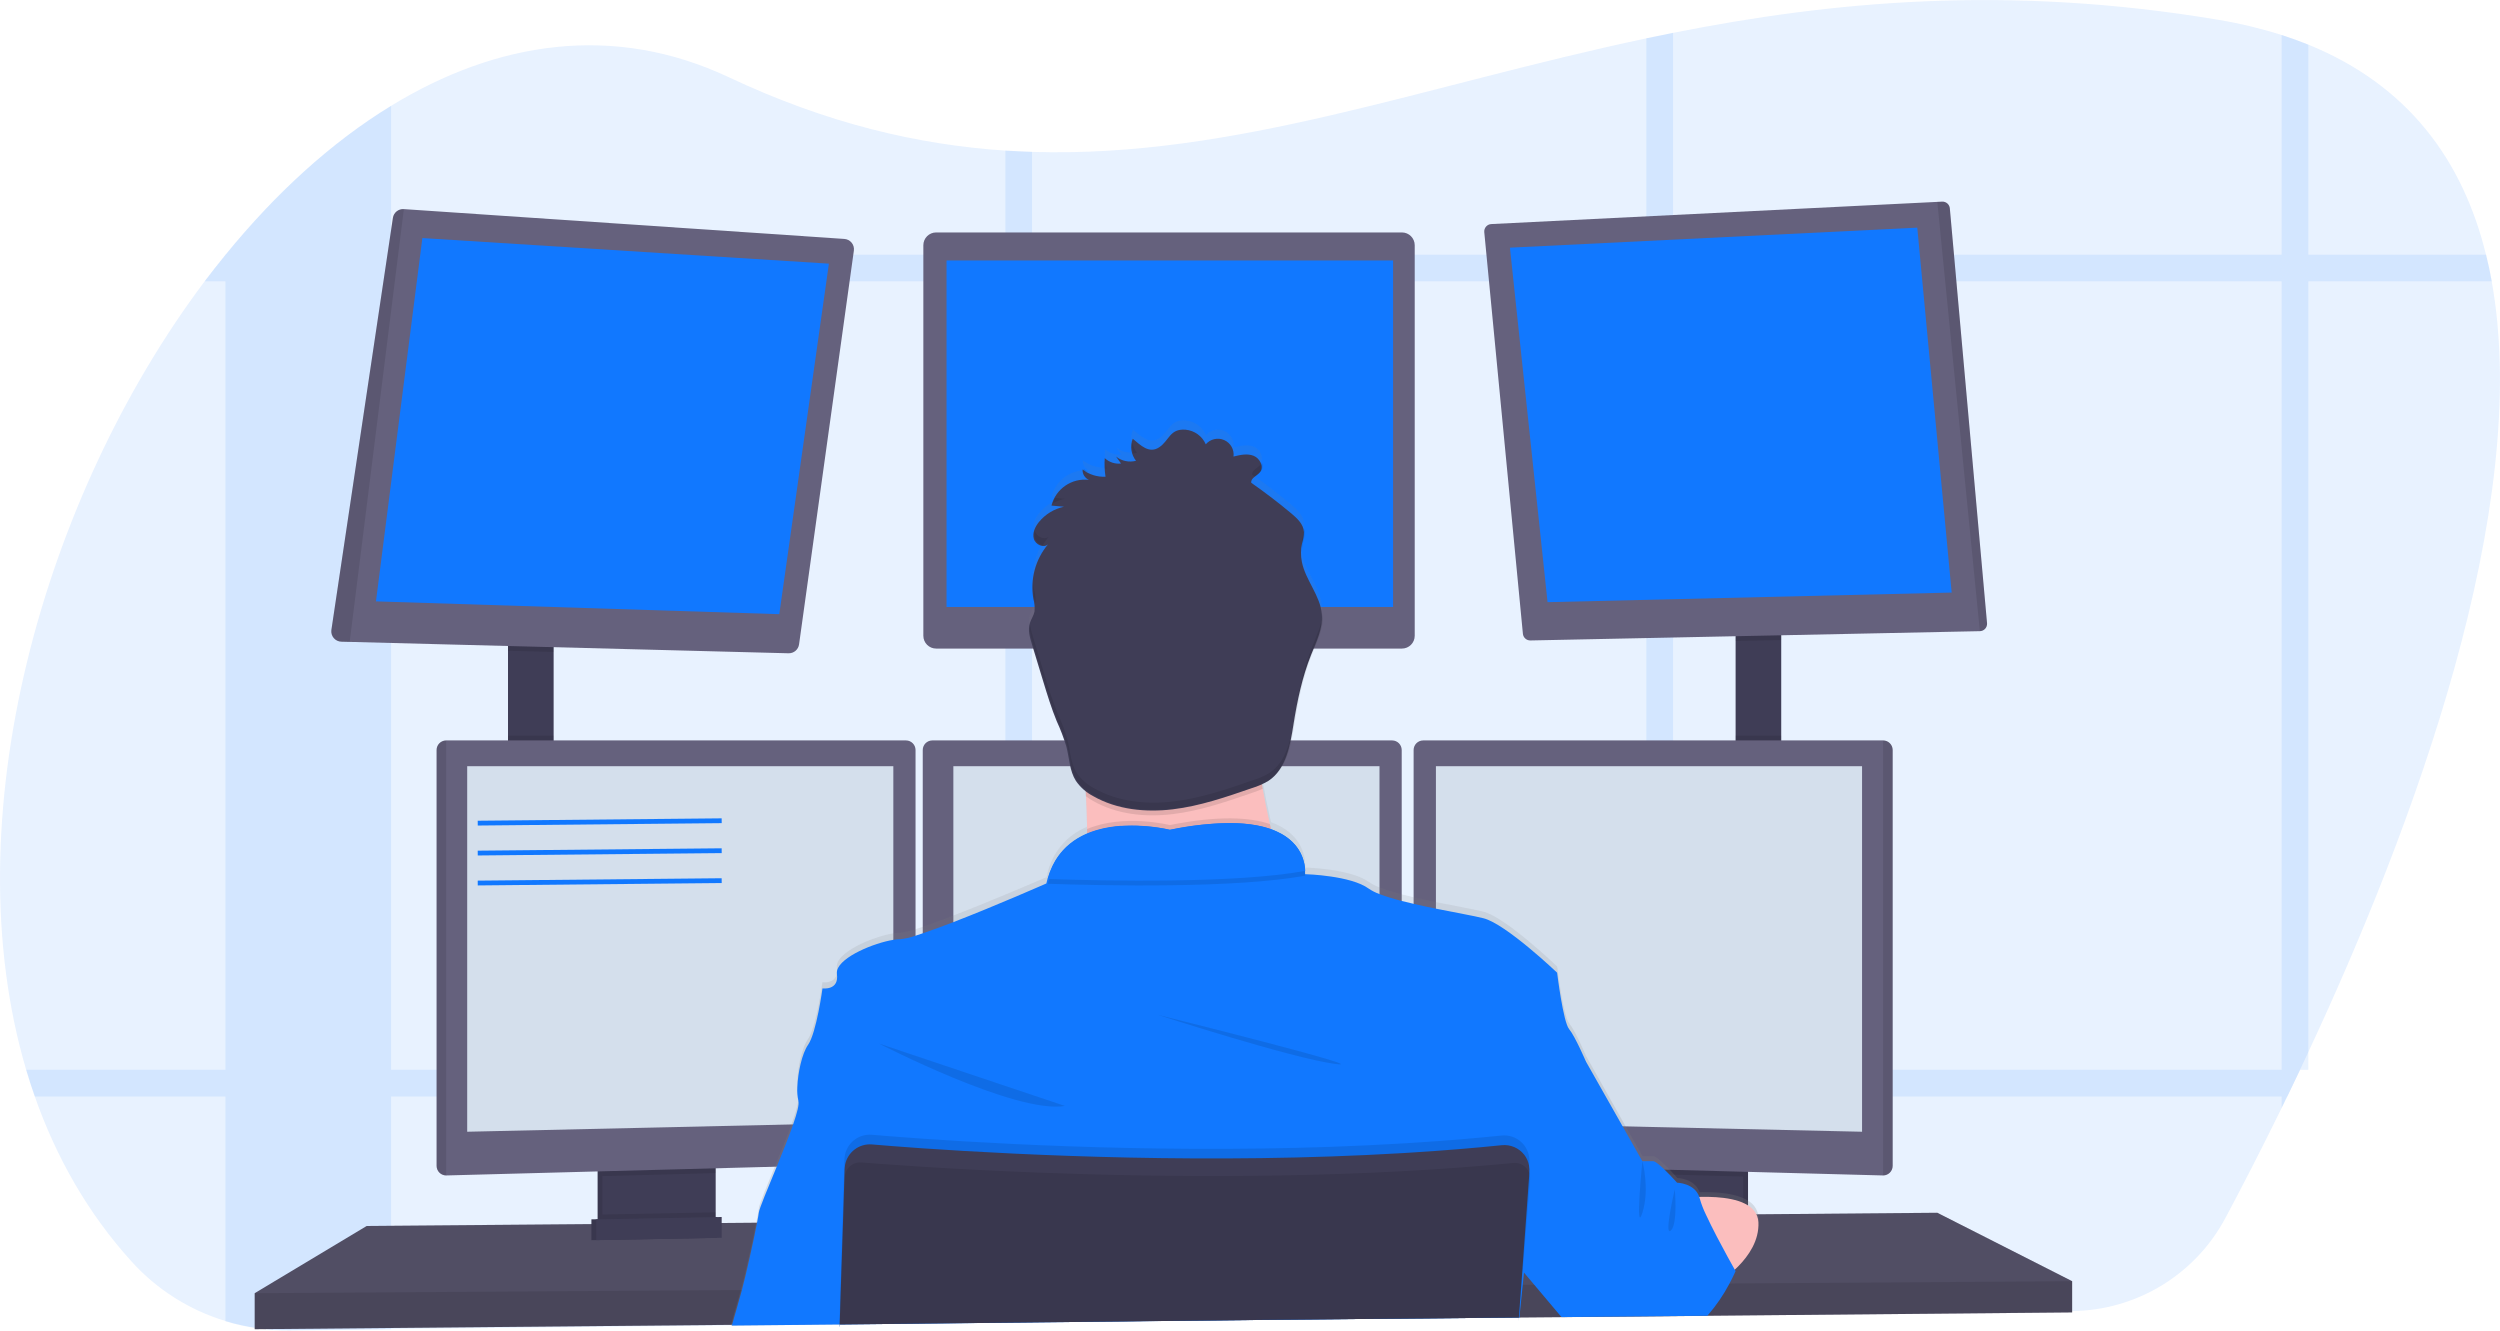
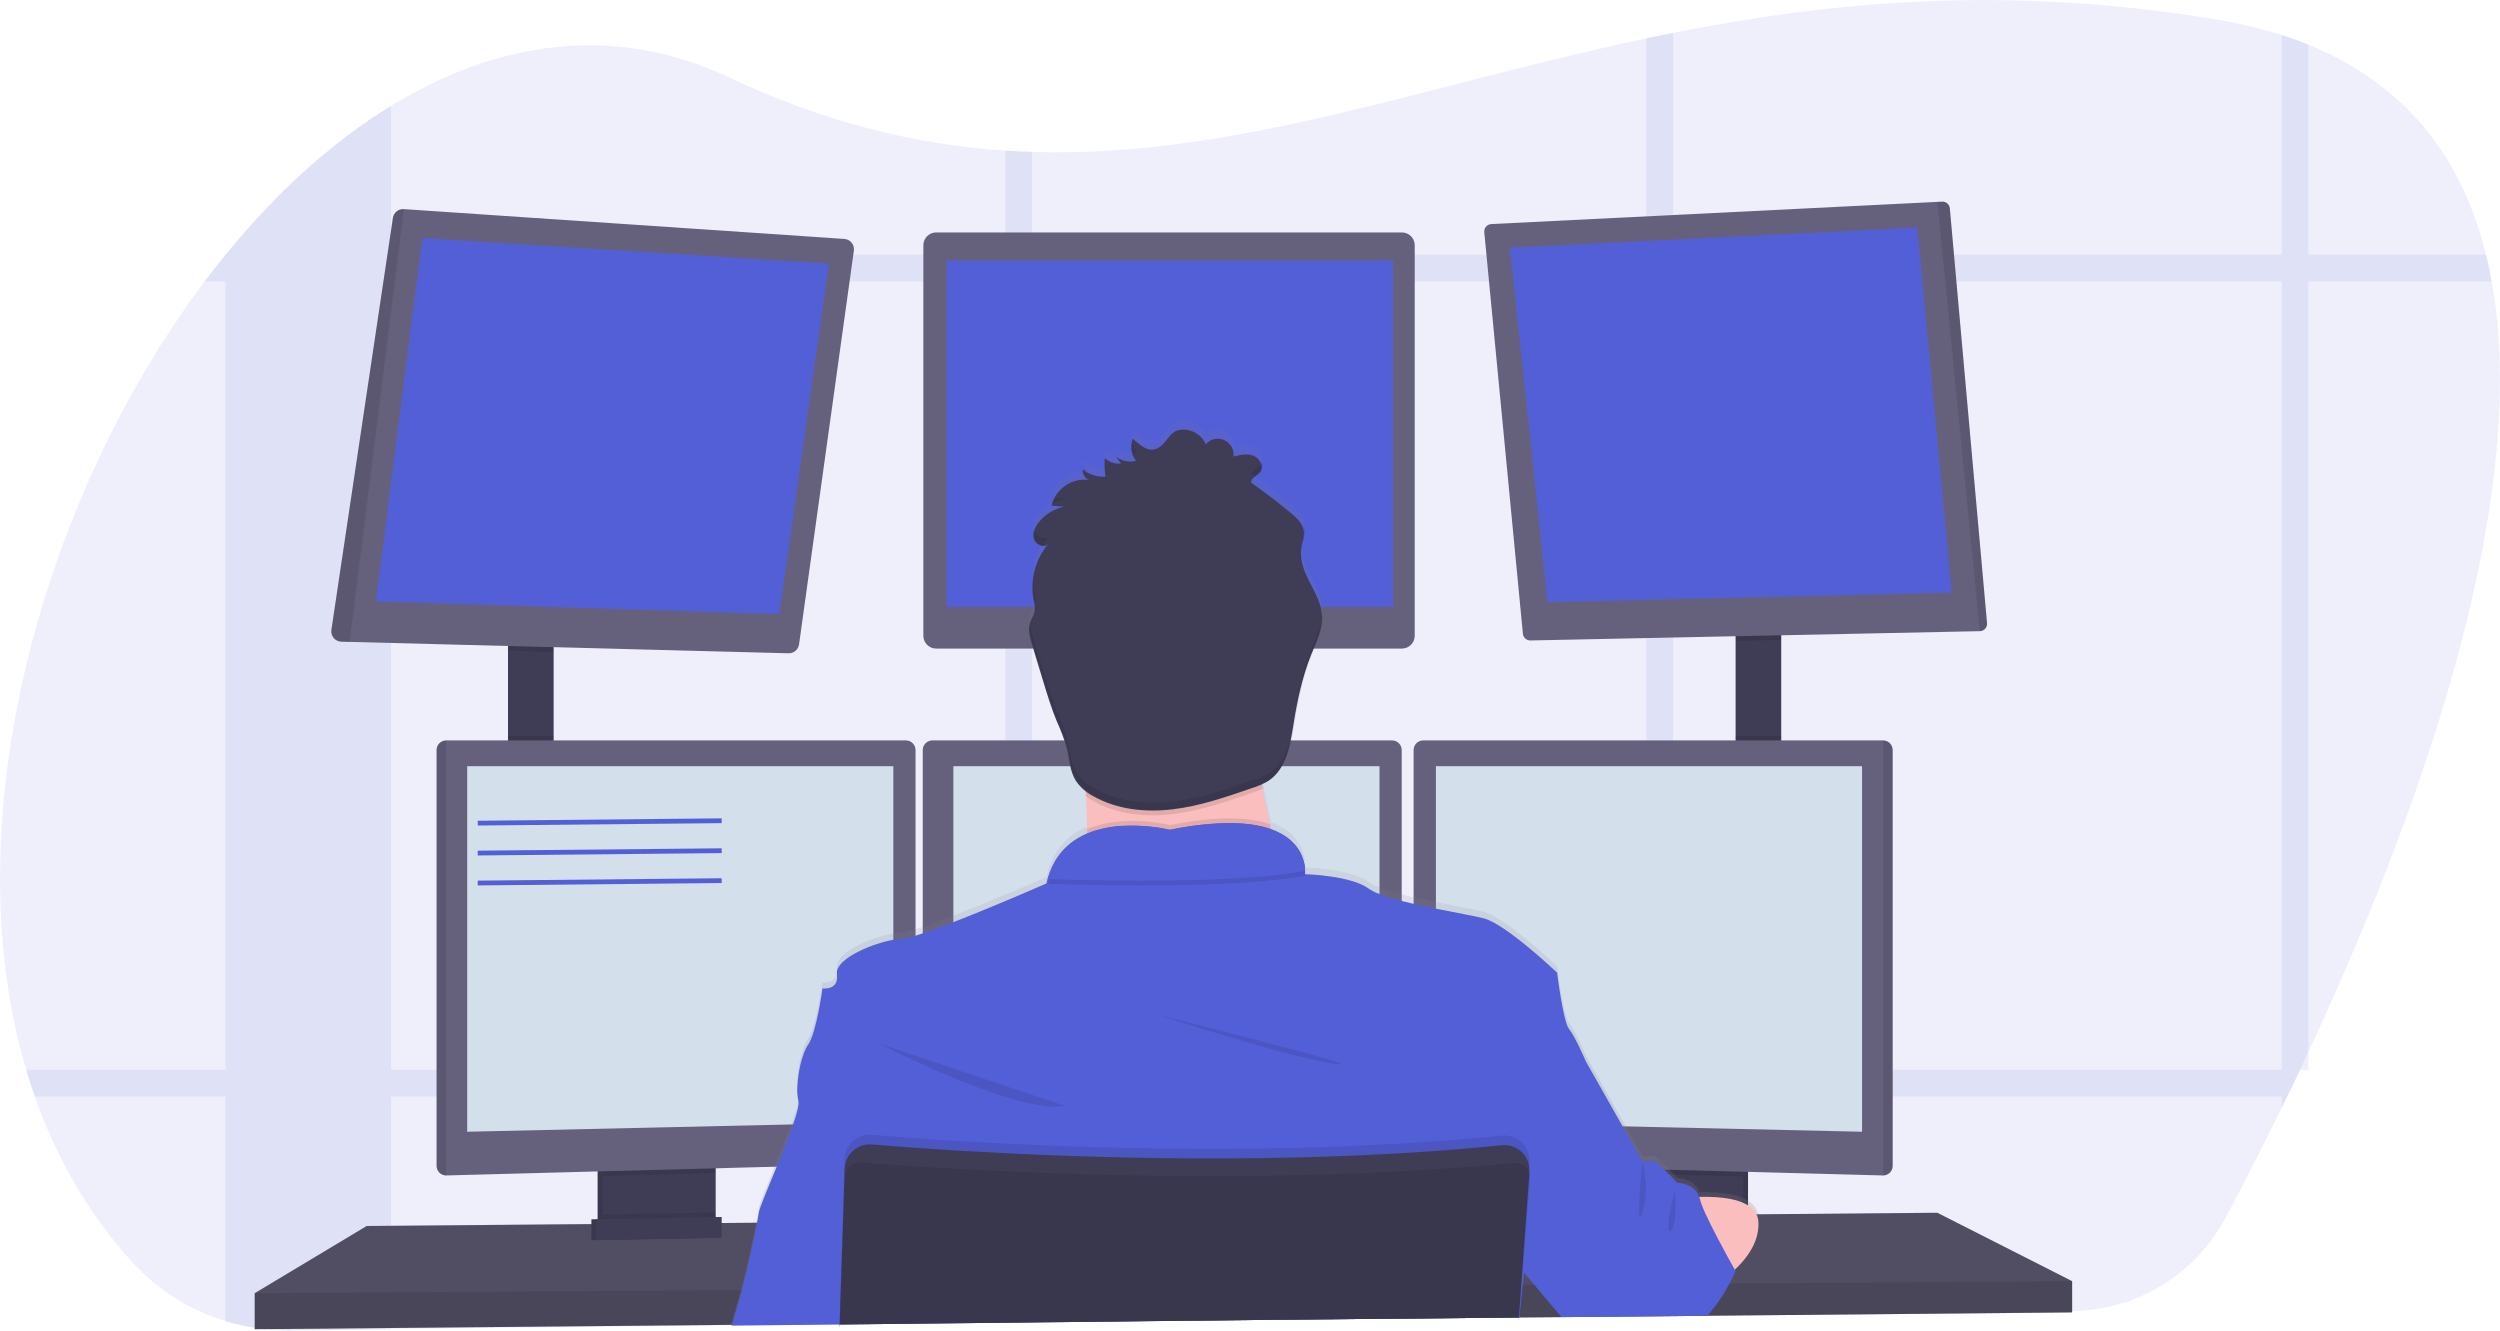
<svg xmlns="http://www.w3.org/2000/svg" height="554.17" viewBox="0 0 1041.32 554.17" width="1041.32">
  <linearGradient id="a" gradientUnits="userSpaceOnUse" x1="597.75" x2="597.75" y1="725.44" y2="347.69">
    <stop offset="0" stop-color="#808080" stop-opacity=".25" />
    <stop offset=".54" stop-color="#808080" stop-opacity=".12" />
    <stop offset="1" stop-color="#808080" stop-opacity=".1" />
  </linearGradient>
-   <path d="m1040.82 611.12q-1.74 3.75-3.47 7.4-2.7 5.67-5.33 11.12c-.78 1.61-1.56 3.19-2.32 4.77-8.6 17.57-16.63 33.11-23.45 45.89a73.21 73.21 0 0 1 -63.81 38.7l-151.65 1.65h-1.6l-13 .14-11.12.12-34.1.37h-1.38l-17.36.19h-.53l-107 1.16-95.51 1-11.11.12-69 .75h-.08l-44.75.48h-.48l-141.5 1.53-42.33.46a88.07 88.07 0 0 1 -26.67-3.82 86.39 86.39 0 0 1 -39.09-24.75c-18.18-20.03-31.43-43.4-40.33-68.76q-1.93-5.49-3.6-11.12c-30.81-104.15 6.75-238.52 74.35-328.44q4.25-5.64 8.64-11l.07-.08c20.79-25.52 44.1-46.84 68.93-62 44-26.91 92.75-34.49 140.7-11.9 40.57 19.12 78.45 28.11 115.17 30.55 3.71.24 7.42.42 11.11.53 84.23 2.65 163.17-27.7 255.87-47.29 3.69-.78 7.39-1.55 11.12-2.28 66.13-13.16 139.49-20.1 226.73-5.51a189.09 189.09 0 0 1 26.76 6.4q5.77 1.86 11.12 4c41.64 16.94 64.35 48.24 74 87.46q1.37 5.46 2.37 11.11c17.11 94.34-33 228.16-76.37 321.05z" fill="#1178ff" opacity=".1" transform="translate(-79.34 -172.91)" />
-   <g fill="#1178ff" opacity=".1" transform="translate(-79.34 -172.91)">
+   <path d="m1040.82 611.12q-1.74 3.75-3.47 7.4-2.7 5.67-5.33 11.12c-.78 1.61-1.56 3.19-2.32 4.77-8.6 17.57-16.63 33.11-23.45 45.89a73.21 73.21 0 0 1 -63.81 38.7l-151.65 1.65h-1.6l-13 .14-11.12.12-34.1.37h-1.38l-17.36.19h-.53l-107 1.16-95.51 1-11.11.12-69 .75h-.08l-44.75.48h-.48l-141.5 1.53-42.33.46a88.07 88.07 0 0 1 -26.67-3.82 86.39 86.39 0 0 1 -39.09-24.75c-18.18-20.03-31.43-43.4-40.33-68.76q-1.93-5.49-3.6-11.12c-30.81-104.15 6.75-238.52 74.35-328.44q4.25-5.64 8.64-11l.07-.08c20.79-25.52 44.1-46.84 68.93-62 44-26.91 92.75-34.49 140.7-11.9 40.57 19.12 78.45 28.11 115.17 30.55 3.71.24 7.42.42 11.11.53 84.23 2.65 163.17-27.7 255.87-47.29 3.69-.78 7.39-1.55 11.12-2.28 66.13-13.16 139.49-20.1 226.73-5.51a189.09 189.09 0 0 1 26.76 6.4q5.77 1.86 11.12 4c41.64 16.94 64.35 48.24 74 87.46q1.37 5.46 2.37 11.11c17.11 94.34-33 228.16-76.37 321.05z" fill="#535fd7" opacity=".1" transform="translate(-79.34 -172.91)" />
+   <g fill="#535fd7" opacity=".1" transform="translate(-79.34 -172.91)">
    <path d="m242.24 217v509.62l-42.33.46a88.07 88.07 0 0 1 -26.67-3.82v-444.26h.07c20.79-25.55 44.1-46.87 68.93-62z" />
    <path d="m1117.24 290.08h-952.64q4.25-5.64 8.64-11v-.08h941.63q1.37 5.43 2.37 11.08z" />
    <path d="m1040.82 191.51v427h-3.47q-2.7 5.67-5.33 11.12c-.78 1.61-1.56 3.19-2.32 4.77v-446.93q5.77 1.86 11.12 4.04z" />
    <path d="m776.21 186.58v534.25l-11.12.12v-532.09c3.69-.78 7.39-1.55 11.12-2.28z" />
    <path d="m509.22 236.15v487.58l-11.11.12v-488.23c3.71.24 7.42.38 11.11.53z" />
    <path d="m1037.35 618.52q-2.7 5.67-5.33 11.12h-938.17q-1.93-5.49-3.6-11.12z" />
  </g>
  <path d="m211.6 265.83h19v57.66h-19z" fill="#3f3d56" />
  <path d="m722.93 262.83h19v61h-19z" fill="#3f3d56" />
  <path d="m863.1 533.65v13l-151.92 1.4-1.62.03-57.74.53-1.38.02-17.55.15h-.52l-106.98.99-175.61 1.63h-.15l-44.65.42-.48.01-198.4 1.82v-15l46.65-28 93.6-.78 2-.01.66-.01 2-.03 44.94-.37 2.01-.01.64-.01 2-.01 14.41-.12.38-.01 35.55-.3h.29l277.4-2.34 6.79-.05h.68l5.18-.05 37.65-.31 2-.03 1.85-.02h.96l11.71-.09 2.32-.03 3.11-.02 9.75-.09 15.47-.13 2-.02 3.48-.02h.65l74.71-.64z" fill="#65617d" />
  <path d="m863.1 533.65v13l-151.92 1.4-1.62.03-57.74.53-1.38.02-17.55.15h-.52l-106.98.99-175.61 1.63h-.15l-44.65.42-.48.01-198.4 1.82v-15l46.65-28 93.6-.78 2-.01.66-.01 2-.03 44.94-.37 2.01-.01.64-.01 2-.01 14.41-.12.38-.01 35.55-.3h.29l277.4-2.34 6.79-.05h.68l5.18-.05 37.65-.31 2-.03 1.85-.02h.96l11.71-.09 2.32-.03 3.11-.02 9.75-.09 15.47-.13 2-.02 3.48-.02h.65l74.71-.64z" opacity=".2" />
  <path d="m375.44 656.57v24.49a6.13 6.13 0 0 1 -3.5 5.54 6 6 0 0 1 -2.5.6l-34.9.74a6 6 0 0 1 -2.7-.57 6.12 6.12 0 0 1 -3.57-5.57v-25.23z" fill="#3f3d56" transform="translate(-79.34 -172.91)" />
  <path d="m375.44 656.57v24.49a6.13 6.13 0 0 1 -3.5 5.54 6 6 0 0 1 -2.5.6l-34.9.74a6 6 0 0 1 -2.7-.57 6.12 6.12 0 0 1 -3.57-5.57v-25.23z" opacity=".1" transform="translate(-79.34 -172.91)" />
  <path d="m377.44 656.57v24.49a6.13 6.13 0 0 1 -3.5 5.54 6 6 0 0 1 -2.5.6l-34.9.74a6 6 0 0 1 -2.7-.57 6.12 6.12 0 0 1 -3.57-5.57v-25.23z" fill="#3f3d56" transform="translate(-79.34 -172.91)" />
  <path d="m680.93 483.66h47.17v31.5h-47.17z" fill="#3f3d56" />
  <path d="m680.93 483.66h47.17v31.5h-47.17z" opacity=".1" />
  <path d="m678.93 483.66h47.17v31.5h-47.17z" fill="#3f3d56" />
  <path d="m230.6 265.82v5.73l-19-.49v-5.24z" opacity=".1" />
  <path d="m435 277.31-22.83 164a4.3 4.3 0 0 1 -4.37 3.71l-182.8-4.74-3.47-.09a4.3 4.3 0 0 1 -4.16-4.87l25.63-171.68a4.3 4.3 0 0 1 4.54-3.63l183.46 12.42a4.29 4.29 0 0 1 4 4.88z" fill="#65617d" transform="translate(-79.34 -172.91)" />
-   <path d="m175.93 99.16-19.33 151.33 168 5.33 20.66-146z" fill="#1178ff" />
+   <path d="m175.93 99.16-19.33 151.33 168 5.33 20.66-146z" fill="#535fd7" />
  <rect fill="#65617d" height="173.33" rx="5.33" width="204.67" x="384.6" y="96.82" />
-   <path d="m394.26 108.49h186v144.33h-186z" fill="#1178ff" />
+   <path d="m394.26 108.49h186v144.33h-186z" fill="#535fd7" />
  <path d="m741.93 262.82v3.79l-19 .39v-4.18z" opacity=".1" />
  <path d="m907 432.53a3.08 3.08 0 0 1 -3 3.28l-187.2 3.87a3.08 3.08 0 0 1 -3.13-2.79l-16.09-167.28a3.08 3.08 0 0 1 2.92-3.37l185.78-9.24 2-.1a3.07 3.07 0 0 1 3.22 2.8z" fill="#65617d" transform="translate(-79.34 -172.91)" />
-   <path d="m628.93 103.16 169.67-8.34 14.33 152-168.33 4z" fill="#1178ff" />
+   <path d="m628.93 103.16 169.67-8.34 14.33 152-168.33 4z" fill="#535fd7" />
  <path d="m907 432.53a3.08 3.08 0 0 1 -3 3.28l-17.72-178.81 2-.1a3.07 3.07 0 0 1 3.22 2.8z" opacity=".1" transform="translate(-79.34 -172.91)" />
  <path d="m247.57 260-22.57 180.28-3.47-.09a4.3 4.3 0 0 1 -4.16-4.87l25.63-171.68a4.3 4.3 0 0 1 4.57-3.64z" opacity=".1" transform="translate(-79.34 -172.91)" />
  <path d="m211.6 306.41h19v17.08h-19z" opacity=".1" />
  <path d="m298.1 483.65v4.97l-47.17 1.26v-6.23z" opacity=".1" />
  <path d="m460.69 485.27v168.2a4 4 0 0 1 -3.85 3.95l-191.65 5.1h-.05a4 4 0 0 1 -3.95-3.95v-173.3a4 4 0 0 1 3.95-3.95h191.6a4 4 0 0 1 3.95 3.95z" fill="#65617d" transform="translate(-79.34 -172.91)" />
  <path d="m265.19 481.32v181.2h-.05a4 4 0 0 1 -3.95-3.95v-173.3a4 4 0 0 1 3.95-3.95z" opacity=".1" transform="translate(-79.34 -172.91)" />
  <path d="m194.6 319.15h177.5v148.25l-177.5 4z" fill="#d4dfec" />
  <path d="m722.93 306.41h19v17.42h-19z" opacity=".1" />
  <path d="m726.1 483.65v6.41l-47.17-1.26v-5.15z" opacity=".1" />
  <path d="m867.69 485.27v173.3a4 4 0 0 1 -4 3.95l-191.69-5.1a4 4 0 0 1 -3.85-3.95v-168.2a4 4 0 0 1 3.95-3.95h191.6a4 4 0 0 1 3.99 3.95z" fill="#65617d" transform="translate(-79.34 -172.91)" />
  <path d="m867.69 485.27v173.3a4 4 0 0 1 -4 3.95v-181.2a4 4 0 0 1 4 3.95z" opacity=".1" transform="translate(-79.34 -172.91)" />
  <path d="m775.6 319.15h-177.5v148.25l177.5 4z" fill="#d4dfec" />
  <path d="m663.19 485.27v168.2a4 4 0 0 1 -3.85 3.95l-191.65 5.1a4 4 0 0 1 -4-3.95v-173.3a4 4 0 0 1 3.95-3.95h191.6a4 4 0 0 1 3.95 3.95z" fill="#65617d" transform="translate(-79.34 -172.91)" />
  <path d="m397.1 319.15h177.5v148.25l-177.5 4z" fill="#d4dfec" />
  <path d="m863.1 533.65v13l-151.92 1.4-1.62.03-57.74.53-1.38.02-17.55.15h-.52l-106.98.99-175.61 1.63h-.15l-44.65.42-.48.01-198.4 1.82v-15l202.51-1.33h.48l40.99-.28h.19l283.08-1.87h.29l.17-.01h.47l4.79-.03h1.46l74.49-.5 4.4-.02.98-.01z" opacity=".1" />
  <circle cx="487.26" cy="272.16" fill="#fbbebe" r="51.33" />
  <g transform="translate(-79.34 -172.91)">
    <path d="m383.74 725.09c0-.11.06-.23.1-.35 1-3.59 2.78-9.66 4.11-14.51.17-.6.33-1.19.48-1.75 1.47-5.47 4.33-18.28 5.92-26.27.56-2.81 1-5 1.09-6.1.2-1.69 3.21-8.92 6.62-17.23 2.39-5.84 5-12.22 6.91-17.6a61.38 61.38 0 0 0 2.93-9.85 5.1 5.1 0 0 0 0-2.13 14.69 14.69 0 0 1 -.48-3.5c-.23-6.2 1.62-16 4.48-20.11 3.5-5 6-23.66 6-23.66s5.18.75 6-3.53a6.15 6.15 0 0 0 .1-1.4 7.41 7.41 0 0 0 -.09-1.11c-.89-6.24 14.72-12.88 23.5-14.31a19.67 19.67 0 0 1 3-.28 27.24 27.24 0 0 0 6.25-1.44q1.4-.43 3-1c3.68-1.24 8.08-2.88 12.75-4.68 17.56-6.81 38.82-16 38.82-16 .15-.71.32-1.39.51-2.06a27.71 27.71 0 0 1 16.35-18.93c0-.66 0-1.33 0-2 0-3.45-.15-7-.3-10.54 0-.69-.06-1.38-.1-2.07 0-.2 0-.41 0-.61s0-.35 0-.52c0-.7-.07-1.4-.11-2.09l-.18-.14a16.41 16.41 0 0 1 -3.9-4.2 15.27 15.27 0 0 1 -1.42-3c-1.25-3.39-1.54-7.17-2.38-10.75l-.18-.74a84 84 0 0 0 -4-10.58c-2.21-5.42-3.91-11-5.6-16.65q-1.54-5.13-3.11-10.28l-1.58-5.24c-.3-1-.6-2-.83-3a13.27 13.27 0 0 1 -.26-1.4 0 0 0 0 1 0 0 10 10 0 0 1 .24-4.61 32.09 32.09 0 0 1 1.32-3 7.87 7.87 0 0 0 .5-1.38 3 3 0 0 0 .08-.32 5.65 5.65 0 0 0 .11-1.08 18.46 18.46 0 0 0 -.52-3.89.07.07 0 0 1 0-.05 2.56 2.56 0 0 0 -.05-.27 25.48 25.48 0 0 1 -.36-3 28.45 28.45 0 0 1 3.47-15.57l.19-.36a25.22 25.22 0 0 1 1.84-2.78c.31-.42.63-.82 1-1.22-1.4 1.34-3.7.75-5-.69a3.61 3.61 0 0 1 -.55-.75 3.81 3.81 0 0 1 -.23-.45c-.05-.12-.09-.25-.13-.38-.7-2.45.52-5.06 2.12-7.05a18.49 18.49 0 0 1 5.74-4.7 3.84 3.84 0 0 1 .4-.21 17.12 17.12 0 0 1 2.64-1.06 15.06 15.06 0 0 1 1.63-.44l-3.71-.34-1.5-.14a14.49 14.49 0 0 1 13-10.91h1.08a11.73 11.73 0 0 1 1.57.13 4.44 4.44 0 0 1 -2.65-4.33 14.41 14.41 0 0 0 9.19 3.06h.38a30 30 0 0 1 -.34-3.27 0 0 0 0 1 0 0 33.19 33.19 0 0 1 0-4.46 8.44 8.44 0 0 0 6.78 2.26l-2.08-2.9a9.49 9.49 0 0 0 6.56 2.05l.48-.05a7 7 0 0 0 1.19-.23h.09c-.19-.24-.36-.49-.53-.75l-.06-.12a9.67 9.67 0 0 1 -1-2.09 6.59 6.59 0 0 1 -.24-.87 8.75 8.75 0 0 1 .45-5.45c3.23 2.7 6.77 6.39 11 3.6s4.37-7.91 11-7.39a10.2 10.2 0 0 1 8.41 6.12 6.75 6.75 0 0 1 7.67-1.75 6.85 6.85 0 0 1 3.88 6.89c2.75-.69 5.71-1.37 8.35-.33s4.34 4.41 2.84 6.66a1.43 1.43 0 0 1 -.14.2c-1.23 1.59-3.95 2.46-3.66 4.46l.42.3 1.3.94a.05.05 0 0 1 0 0q7.65 5.52 14.9 11.6c2.48 2.08 5.12 4.58 5.29 7.83a8.64 8.64 0 0 1 -.24 2.37c-.16.78-.38 1.56-.55 2.34a19.51 19.51 0 0 0 -.34 6.05c.07.59.16 1.17.27 1.76 1.53 7.73 7.71 14.11 8.32 22v.56a17.78 17.78 0 0 1 -.07 2.53c-.46 4.8-2.68 9.41-4.48 14-.11.28-.22.56-.32.84-3.47 9-5.47 18.59-7 28.16a100.26 100.26 0 0 1 -2 10.09 26.73 26.73 0 0 1 -5.09 10.43 16.22 16.22 0 0 1 -3.36 3 18.67 18.67 0 0 1 -2.65 1.41s0 0 0 .06c.11.61.2 1.22.31 1.83.06.32.11.64.17 1a.14.14 0 0 0 0 .06c.84 4.73 1.8 9.36 2.81 13.76l.51 2.19c12.6 4.55 14.09 13.87 14.18 17.44a9.64 9.64 0 0 1 0 1.43s19 .5 26.5 6a20.34 20.34 0 0 0 4.51 2.3 83 83 0 0 0 9.25 2.89c1.61.42 3.29.83 5 1.23 3 .69 6.18 1.36 9.25 2 8.19 1.65 15.9 3 19.81 4 9.33 2.36 30.67 22.82 30.67 22.82s2.5 20.64 5 23.65 7 13.59 7 13.59l16.54 29.41 7 12.37h4.5c.62 0 1.84.88 3.21 2.1 1.19 1.06 2.51 2.38 3.67 3.58l1.92 2.05 1.2 1.33s7.27.18 9.24 5.93c5.92-.17 13.19.22 18.28 2.5a14.14 14.14 0 0 1 2 1.08 8.68 8.68 0 0 1 4.13 5.66 8.34 8.34 0 0 1 .18 1.44v1.7c-.36 7.57-5.29 13.87-9.82 18.11l.32.57s-.15.36-.44 1c-.08.19-.18.4-.29.64-.59 1.26-1.53 3.15-2.76 5.36a63.31 63.31 0 0 1 -9.57 13.17l-.29.3-57.74.53-.17-.2-11.2-13.36-5.57-6.64-.17-.21-.16 1.59-.54 5.3-1.3 12.81-.07.64v.17l-.15 1.48.11-1.48h-.29l-107 1-175.62 1.94v.84h-.14v-.84l-44.75.48z" fill="url(#a)" />
    <path d="m617.94 550.07s-99.5 12-90 0c3.44-4.34 4.39-17.2 4.2-31.85-.06-4.45-.22-9.06-.45-13.65-1.1-22-3.75-43.5-3.75-43.5s87-41 77-8.5c-4 13.13-2.69 31.57.35 48.88.89 5.05 1.92 10 3 14.7a344.67 344.67 0 0 0 9.65 33.92z" fill="#fbbebe" />
    <path d="m617.94 550.07s-99.5 12-90 0c3.44-4.34 4.39-17.2 4.2-31.85 15.17-6.48 34.47-1.65 34.47-1.65 20.32-4.05 33.35-3.26 41.68-.42a344.67 344.67 0 0 0 9.65 33.92z" opacity=".1" />
-     <path d="m429.08 725.44v-.84l175.62-1.91 107-1h.3l-.11 1.48.15-1.48h.19v-.17l1.37-13.45.52-5.09.16-1.59.14-1.33 6.18-20.61 6.18-20.58 5.2-17.33 7.94-26.48s-4.5-10.5-7-13.5-5-23.5-5-23.5-21.34-20.33-30.67-22.67c-3.91-1-11.63-2.33-19.83-4-3.07-.62-6.22-1.28-9.25-2-1.71-.39-3.39-.8-5-1.21a87.91 87.91 0 0 1 -9.25-2.86 20.7 20.7 0 0 1 -4.5-2.29c-7.35-5.39-25.77-6-26.48-6a.42.42 0 0 1 0-.07v-.09a10.26 10.26 0 0 0 0-1.26c0-.4 0-.87-.09-1.4 0-.16 0-.33-.07-.5-.05-.36-.11-.74-.2-1.14a5 5 0 0 0 -.12-.53 17.21 17.21 0 0 0 -1.25-3.49c-.07-.16-.16-.33-.24-.49a18.25 18.25 0 0 0 -1.7-2.63c-.13-.17-.27-.35-.42-.52a19.58 19.58 0 0 0 -2.72-2.64c-.27-.21-.55-.43-.84-.63a4.67 4.67 0 0 0 -.51-.36l-.89-.58-.83-.48c-.73-.4-1.5-.79-2.34-1.16-.26-.12-.54-.23-.82-.34s-.72-.28-1.09-.42h-.06l-.75-.3c-.57-.19-1.15-.36-1.76-.53l-.93-.24-1-.23-1-.21c-1-.2-2.07-.38-3.19-.52l-1.14-.14-1.17-.12-1.21-.1-1.72-.1-2-.07a124.68 124.68 0 0 0 -26.24 2.79 72.27 72.27 0 0 0 -18.26-1.68h-.87l-1 .06h-.64l-1.29.12c-.43 0-.87.09-1.3.15s-.88.11-1.31.18l-.66.11c-.65.11-1.31.23-2 .37q-.33.06-.66.15c-.87.19-1.74.42-2.6.68-.43.12-.86.26-1.29.41-.22.06-.43.14-.64.22l-.64.23-.63.25-.75.3c-.38.16-.75.33-1.12.51-.21.09-.42.19-.62.3s-.41.2-.6.31a27.75 27.75 0 0 0 -6.21 4.38l-.51.49-.5.51c-.17.17-.33.35-.49.53a23.82 23.82 0 0 0 -1.82 2.25c-.16.21-.31.42-.46.64a26.69 26.69 0 0 0 -1.72 2.92c-.13.24-.25.49-.37.73a32.7 32.7 0 0 0 -2 5.25q-.28 1-.51 2s-21.17 9.34-38.73 16.1c-4.67 1.8-9.07 3.43-12.75 4.66-1.07.36-2.07.69-3 1a26.7 26.7 0 0 1 -6.25 1.44 19.67 19.67 0 0 0 -3 .28c-8.07 1.31-21.9 7-23.41 12.71a3.69 3.69 0 0 0 -.1 1.4s0 .07 0 .11c1 7-6 6-6 6s-2.5 18.5-6 23.5c-2.53 3.6-4.26 11.63-4.48 17.69a19.61 19.61 0 0 0 .44 5.63v.14c.4 1.34-.56 5-2.19 9.69-1.77 5.15-4.35 11.55-6.83 17.59-3.74 9.12-7.26 17.4-7.48 19.22-.09.81-.35 2.26-.71 4.13-1.46 7.62-4.7 22.13-6.3 28-1.19 4.38-2.92 10.38-4.11 14.5 0 .12-.07.24-.1.35l44.83-.44v.84h.14z" fill="#1178ff" />
+     <path d="m429.08 725.44v-.84l175.62-1.91 107-1h.3l-.11 1.48.15-1.48h.19v-.17l1.37-13.45.52-5.09.16-1.59.14-1.33 6.18-20.61 6.18-20.58 5.2-17.33 7.94-26.48s-4.5-10.5-7-13.5-5-23.5-5-23.5-21.34-20.33-30.67-22.67c-3.91-1-11.63-2.33-19.83-4-3.07-.62-6.22-1.28-9.25-2-1.71-.39-3.39-.8-5-1.21a87.91 87.91 0 0 1 -9.25-2.86 20.7 20.7 0 0 1 -4.5-2.29c-7.35-5.39-25.77-6-26.48-6a.42.42 0 0 1 0-.07v-.09a10.26 10.26 0 0 0 0-1.26c0-.4 0-.87-.09-1.4 0-.16 0-.33-.07-.5-.05-.36-.11-.74-.2-1.14a5 5 0 0 0 -.12-.53 17.21 17.21 0 0 0 -1.25-3.49c-.07-.16-.16-.33-.24-.49a18.25 18.25 0 0 0 -1.7-2.63c-.13-.17-.27-.35-.42-.52a19.58 19.58 0 0 0 -2.72-2.64c-.27-.21-.55-.43-.84-.63a4.67 4.67 0 0 0 -.51-.36l-.89-.58-.83-.48c-.73-.4-1.5-.79-2.34-1.16-.26-.12-.54-.23-.82-.34s-.72-.28-1.09-.42h-.06l-.75-.3c-.57-.19-1.15-.36-1.76-.53l-.93-.24-1-.23-1-.21c-1-.2-2.07-.38-3.19-.52l-1.14-.14-1.17-.12-1.21-.1-1.72-.1-2-.07a124.68 124.68 0 0 0 -26.24 2.79 72.27 72.27 0 0 0 -18.26-1.68h-.87l-1 .06h-.64l-1.29.12c-.43 0-.87.09-1.3.15s-.88.11-1.31.18l-.66.11c-.65.11-1.31.23-2 .37q-.33.06-.66.15c-.87.19-1.74.42-2.6.68-.43.12-.86.26-1.29.41-.22.06-.43.14-.64.22l-.64.23-.63.25-.75.3c-.38.16-.75.33-1.12.51-.21.09-.42.19-.62.3s-.41.2-.6.31a27.75 27.75 0 0 0 -6.21 4.38l-.51.49-.5.51c-.17.17-.33.35-.49.53a23.82 23.82 0 0 0 -1.82 2.25c-.16.21-.31.42-.46.64a26.69 26.69 0 0 0 -1.72 2.92c-.13.24-.25.49-.37.73a32.7 32.7 0 0 0 -2 5.25q-.28 1-.51 2s-21.17 9.34-38.73 16.1c-4.67 1.8-9.07 3.43-12.75 4.66-1.07.36-2.07.69-3 1a26.7 26.7 0 0 1 -6.25 1.44 19.67 19.67 0 0 0 -3 .28c-8.07 1.31-21.9 7-23.41 12.71a3.69 3.69 0 0 0 -.1 1.4s0 .07 0 .11c1 7-6 6-6 6s-2.5 18.5-6 23.5c-2.53 3.6-4.26 11.63-4.48 17.69a19.61 19.61 0 0 0 .44 5.63v.14c.4 1.34-.56 5-2.19 9.69-1.77 5.15-4.35 11.55-6.83 17.59-3.74 9.12-7.26 17.4-7.48 19.22-.09.81-.35 2.26-.71 4.13-1.46 7.62-4.7 22.13-6.3 28-1.19 4.38-2.92 10.38-4.11 14.5 0 .12-.07.24-.1.35l44.83-.44v.84h.14z" fill="#535fd7" />
    <path d="m445.44 607.57s57 29.5 77.5 26z" opacity=".1" />
    <path d="m561.44 595.57s55.5 18 74 20.5-74-20.5-74-20.5z" opacity=".1" />
    <path d="m623 537.65c-29 5.34-83.6 4.19-107.2 3.38 8.65-31 50.83-20.46 50.83-20.46 52.21-10.42 56.21 11.2 56.37 17.08z" opacity=".1" />
-     <path d="m623 535.65c-29 5.34-83.6 4.19-107.2 3.38 8.65-31 50.83-20.46 50.83-20.46 52.21-10.42 56.21 11.2 56.37 17.08z" fill="#1178ff" />
+     <path d="m623 535.65c-29 5.34-83.6 4.19-107.2 3.38 8.65-31 50.83-20.46 50.83-20.46 52.21-10.42 56.21 11.2 56.37 17.08z" fill="#535fd7" />
    <path d="m776.94 672.32s34.16-5.25 34.83 9.75-17.42 25.48-17.42 25.48z" fill="#fbbebe" />
    <path d="m605.29 501.45a47 47 0 0 1 -4.5 1.74c-10.78 3.72-21.65 7.47-33 8.83s-23.26.16-33.16-5.5a28.77 28.77 0 0 1 -3-1.95c-1.1-22-3.75-43.5-3.75-43.5s87-41 77-8.5c-3.98 13.13-2.63 31.57.41 48.88z" opacity=".1" />
    <path d="m552.52 364.84a9.47 9.47 0 0 1 -8.32-1.75l2.08 2.89a8.47 8.47 0 0 1 -6.78-2.25 34.08 34.08 0 0 0 .32 7.75 14.52 14.52 0 0 1 -9.56-3 4.42 4.42 0 0 0 2.64 4.31 14.34 14.34 0 0 0 -15.6 10.71l5.22.48a18.47 18.47 0 0 0 -10.44 6.37c-1.6 2-2.82 4.56-2.12 7s4.08 4 5.92 2.26a27.94 27.94 0 0 0 -6.1 22.79 14.47 14.47 0 0 1 .46 5.26c-.33 1.65-1.37 3.08-1.89 4.69-1 2.92-.05 6.09.84 9l4.69 15.42c1.7 5.57 3.39 11.15 5.61 16.54a82.08 82.08 0 0 1 4 10.51c1.26 4.84 1.31 10.14 4 14.37a19.93 19.93 0 0 0 7.18 6.33c9.89 5.66 21.84 6.86 33.16 5.5s22.18-5.11 32.95-8.83a31 31 0 0 0 6.84-3c7.45-4.88 9.11-14.86 10.5-23.65 1.55-9.8 3.62-19.58 7.29-28.8 2.18-5.49 5-11.06 4.52-16.94-.61-7.81-6.79-14.14-8.32-21.82a19 19 0 0 1 .07-7.77 17.66 17.66 0 0 0 .79-4.7c-.17-3.22-2.81-5.7-5.29-7.77q-8.07-6.74-16.66-12.74c-.29-2 2.43-2.86 3.66-4.44 1.74-2.23-.06-5.77-2.7-6.81s-5.6-.36-8.35.33a6.59 6.59 0 0 0 -11.55-5.11 10.2 10.2 0 0 0 -8.42-6.08c-6.63-.52-6.76 4.55-11 7.34s-7.74-.89-11-3.57a9.28 9.28 0 0 0 1.36 9.18z" fill="#3f3d56" />
-     <path d="m802.27 702.32s-.89 2.12-2.53 5.19a69 69 0 0 1 -9 13.17l-.27.29h-1.62l-57.74.53h-1.38l-.17-.2-11.2-13.29-4.22-5.01-.17-.21-.36-.42-.2-.24-.26-.31-8.21-9.74 3-12.5 5.11-21.06.13-.51 1-4 .71-3 2.38-9.78 8.16-33.65 14.5 7.5 15.29 27 8.21 14.5h4.5c.85 0 2.8 1.64 4.76 3.53.7.67 1.4 1.38 2 2 1.78 1.84 3.19 3.42 3.19 3.42s7.29.16 9.25 5.9a7 7 0 0 1 .25.85 40.3 40.3 0 0 0 2.53 6.56c1.29 2.81 2.91 6 4.55 9.19 3.05 5.85 6.15 11.42 7.29 13.44l.14.25z" fill="#1178ff" />
+     <path d="m802.27 702.32s-.89 2.12-2.53 5.19a69 69 0 0 1 -9 13.17l-.27.29h-1.62l-57.74.53h-1.38l-.17-.2-11.2-13.29-4.22-5.01-.17-.21-.36-.42-.2-.24-.26-.31-8.21-9.74 3-12.5 5.11-21.06.13-.51 1-4 .71-3 2.38-9.78 8.16-33.65 14.5 7.5 15.29 27 8.21 14.5h4.5c.85 0 2.8 1.64 4.76 3.53.7.67 1.4 1.38 2 2 1.78 1.84 3.19 3.42 3.19 3.42s7.29.16 9.25 5.9a7 7 0 0 1 .25.85 40.3 40.3 0 0 0 2.53 6.56c1.29 2.81 2.91 6 4.55 9.19 3.05 5.85 6.15 11.42 7.29 13.44l.14.25z" fill="#535fd7" />
    <path d="m716.37 657.17-.1 1.43v.1l-.17 2.3-1.33 18.51-1.61 22.3-.46 6.28-1 13.44v.17l-107 1-175.59 1.9v.84h-.14v-.84-.28l.45-14.36.86-28.06.74-23.79.07-2.37a10.53 10.53 0 0 1 11.42-10.17c4.72.4 10.85.89 18.18 1.41l3 .22c42.33 2.94 120.56 6.74 199.5 2 1.66-.09 3.33-.19 5-.31 12.24-.77 24.47-1.76 36.58-3a10.53 10.53 0 0 1 11.6 11.23z" opacity=".1" />
    <path d="m429.08 725.44v-.84l175.62-1.91 107-1h.3v-.17l1-13.44.43-6 1.64-22.61 1.29-17.9v-.44a10.62 10.62 0 0 0 -.11-2.47.3.3 0 0 0 0-.1 10.39 10.39 0 0 0 -2-4.64 10.54 10.54 0 0 0 -9.42-4c-12.11 1.24-24.34 2.23-36.58 3-1.67.12-3.34.22-5 .31-78.94 4.69-157.17.89-199.5-2l-3-.22c-7.33-.52-13.46-1-18.18-1.41a10.54 10.54 0 0 0 -11.24 8.53 11 11 0 0 0 -.18 1.64l-.68 22.16-.93 28.07-.44 14.36v.28.84z" fill="#3f3d56" />
    <path d="m716.67 664.18-1.23 15.33-1.83 22.85-.46 5.72-1 12.81-.06.64v.17l-.15 1.48.11-1.48h-.29l-107 1-175.65 1.9v-.28l.49-14.36 1-28.06.64-18.65a6.36 6.36 0 0 1 3.06-5.25 6.25 6.25 0 0 1 3.78-.9c2.1.17 4.68.37 7.69.59 4.89.36 10.92.78 17.94 1.22 13 .82 29.31 1.7 48 2.42 52 2 122.2 2.67 188.88-3.17 3-.26 6.1-.55 9.13-.84a6.26 6.26 0 0 1 3.48.66 5.16 5.16 0 0 1 .86.54 6.14 6.14 0 0 1 2 2.46 3.56 3.56 0 0 1 .25.61 6.28 6.28 0 0 1 .36 2.59z" opacity=".1" />
    <path d="m377.44 677.87v3.19a6.13 6.13 0 0 1 -3.5 5.54l-40.1.77a6.12 6.12 0 0 1 -3.57-5.57v-3z" opacity=".1" />
  </g>
  <path d="m298.6 515.57-52.25 1v-8.67l52.25-1z" fill="#3f3d56" />
  <path d="m298.6 515.57-52.25 1v-8.67l52.25-1z" opacity=".1" />
  <path d="m300.6 515.57-52.25 1v-8.67l52.25-1z" fill="#3f3d56" />
  <g opacity=".1" transform="translate(-79.34 -172.91)">
    <path d="m552.93 361.56a9.75 9.75 0 0 1 -1.89-4.34 9.49 9.49 0 0 0 .42 4.6 9 9 0 0 0 1.47-.26z" />
    <path d="m540.23 368.2a35.12 35.12 0 0 1 -.37-3.7v3.71z" />
    <path d="m621.73 401.57a18.34 18.34 0 0 1 .36-2.65 18 18 0 0 0 .8-4.69 6.16 6.16 0 0 0 -.16-1.06c-.17.92-.44 1.84-.64 2.75a19.14 19.14 0 0 0 -.36 5.65z" />
    <path d="m600.93 370.67 1.09.79a19.71 19.71 0 0 0 2.57-2.22 3.67 3.67 0 0 0 .38-3.64 3 3 0 0 1 -.38.64c-1.23 1.58-3.95 2.45-3.66 4.43z" />
    <path d="m518.76 380.29a12.32 12.32 0 0 0 -.87 2.28 18.16 18.16 0 0 1 5-1.89z" />
    <path d="m532.55 369.41a14.83 14.83 0 0 1 -1.88-1.23 4.25 4.25 0 0 0 .09 1.18 11.86 11.86 0 0 1 1.79.05z" />
    <path d="m630.32 428.33c-.41 4.85-2.67 9.52-4.5 14.12-3.67 9.22-5.74 19-7.29 28.81-1.39 8.79-3 18.77-10.5 23.64a30 30 0 0 1 -6.83 3c-10.78 3.73-21.65 7.47-33 8.83s-23.26.17-33.16-5.49a20 20 0 0 1 -7.18-6.33c-2.67-4.23-2.72-9.53-4-14.37a82.21 82.21 0 0 0 -4-10.52c-2.21-5.38-3.91-11-5.6-16.53q-2.35-7.71-4.69-15.43a28.81 28.81 0 0 1 -1.14-4.75c-.39 2.56.37 5.24 1.14 7.75q2.34 7.73 4.69 15.43c1.69 5.57 3.39 11.15 5.6 16.53a82.21 82.21 0 0 1 4 10.52c1.26 4.84 1.31 10.14 4 14.37a20 20 0 0 0 7.18 6.33c9.9 5.66 21.84 6.85 33.16 5.49s22.18-5.1 33-8.83a30 30 0 0 0 6.83-3c7.45-4.87 9.11-14.85 10.5-23.64 1.55-9.81 3.62-19.59 7.29-28.81 2.18-5.48 5-11.05 4.52-16.94 0-.06-.02-.12-.02-.18z" />
    <path d="m510.63 424.46s0-.07 0-.11a14 14 0 0 0 -.46-5.25 26.59 26.59 0 0 1 -.39-3.32 27.35 27.35 0 0 0 .39 6.32c.16.78.34 1.57.46 2.36z" />
    <path d="m513.68 400a27.74 27.74 0 0 1 2.61-3.67c-1.83 1.75-5.21.19-5.92-2.24a5.83 5.83 0 0 0 0 3 4.39 4.39 0 0 0 3.31 2.91z" />
  </g>
  <path d="m763.44 656.57s3.17 11.5 0 21.5 0-21.5 0-21.5z" opacity=".1" transform="translate(-79.34 -172.91)" />
  <path d="m776.94 668.3s1.33 14.6-1.67 17.19 1.67-17.19 1.67-17.19z" opacity=".1" transform="translate(-79.34 -172.91)" />
-   <path d="m198.99 342.86 101.61-1" fill="none" stroke="#1178ff" stroke-miterlimit="10" stroke-width="2" />
-   <path d="m198.99 355.33 101.61-.99" fill="none" stroke="#1178ff" stroke-miterlimit="10" stroke-width="2" />
-   <path d="m198.99 367.81 101.61-1" fill="none" stroke="#1178ff" stroke-miterlimit="10" stroke-width="2" />
+   <path d="m198.99 342.86 101.61-1" fill="none" stroke="#535fd7" stroke-miterlimit="10" stroke-width="2" />
+   <path d="m198.99 355.33 101.61-.99" fill="none" stroke="#535fd7" stroke-miterlimit="10" stroke-width="2" />
+   <path d="m198.99 367.81 101.61-1" fill="none" stroke="#535fd7" stroke-miterlimit="10" stroke-width="2" />
</svg>
